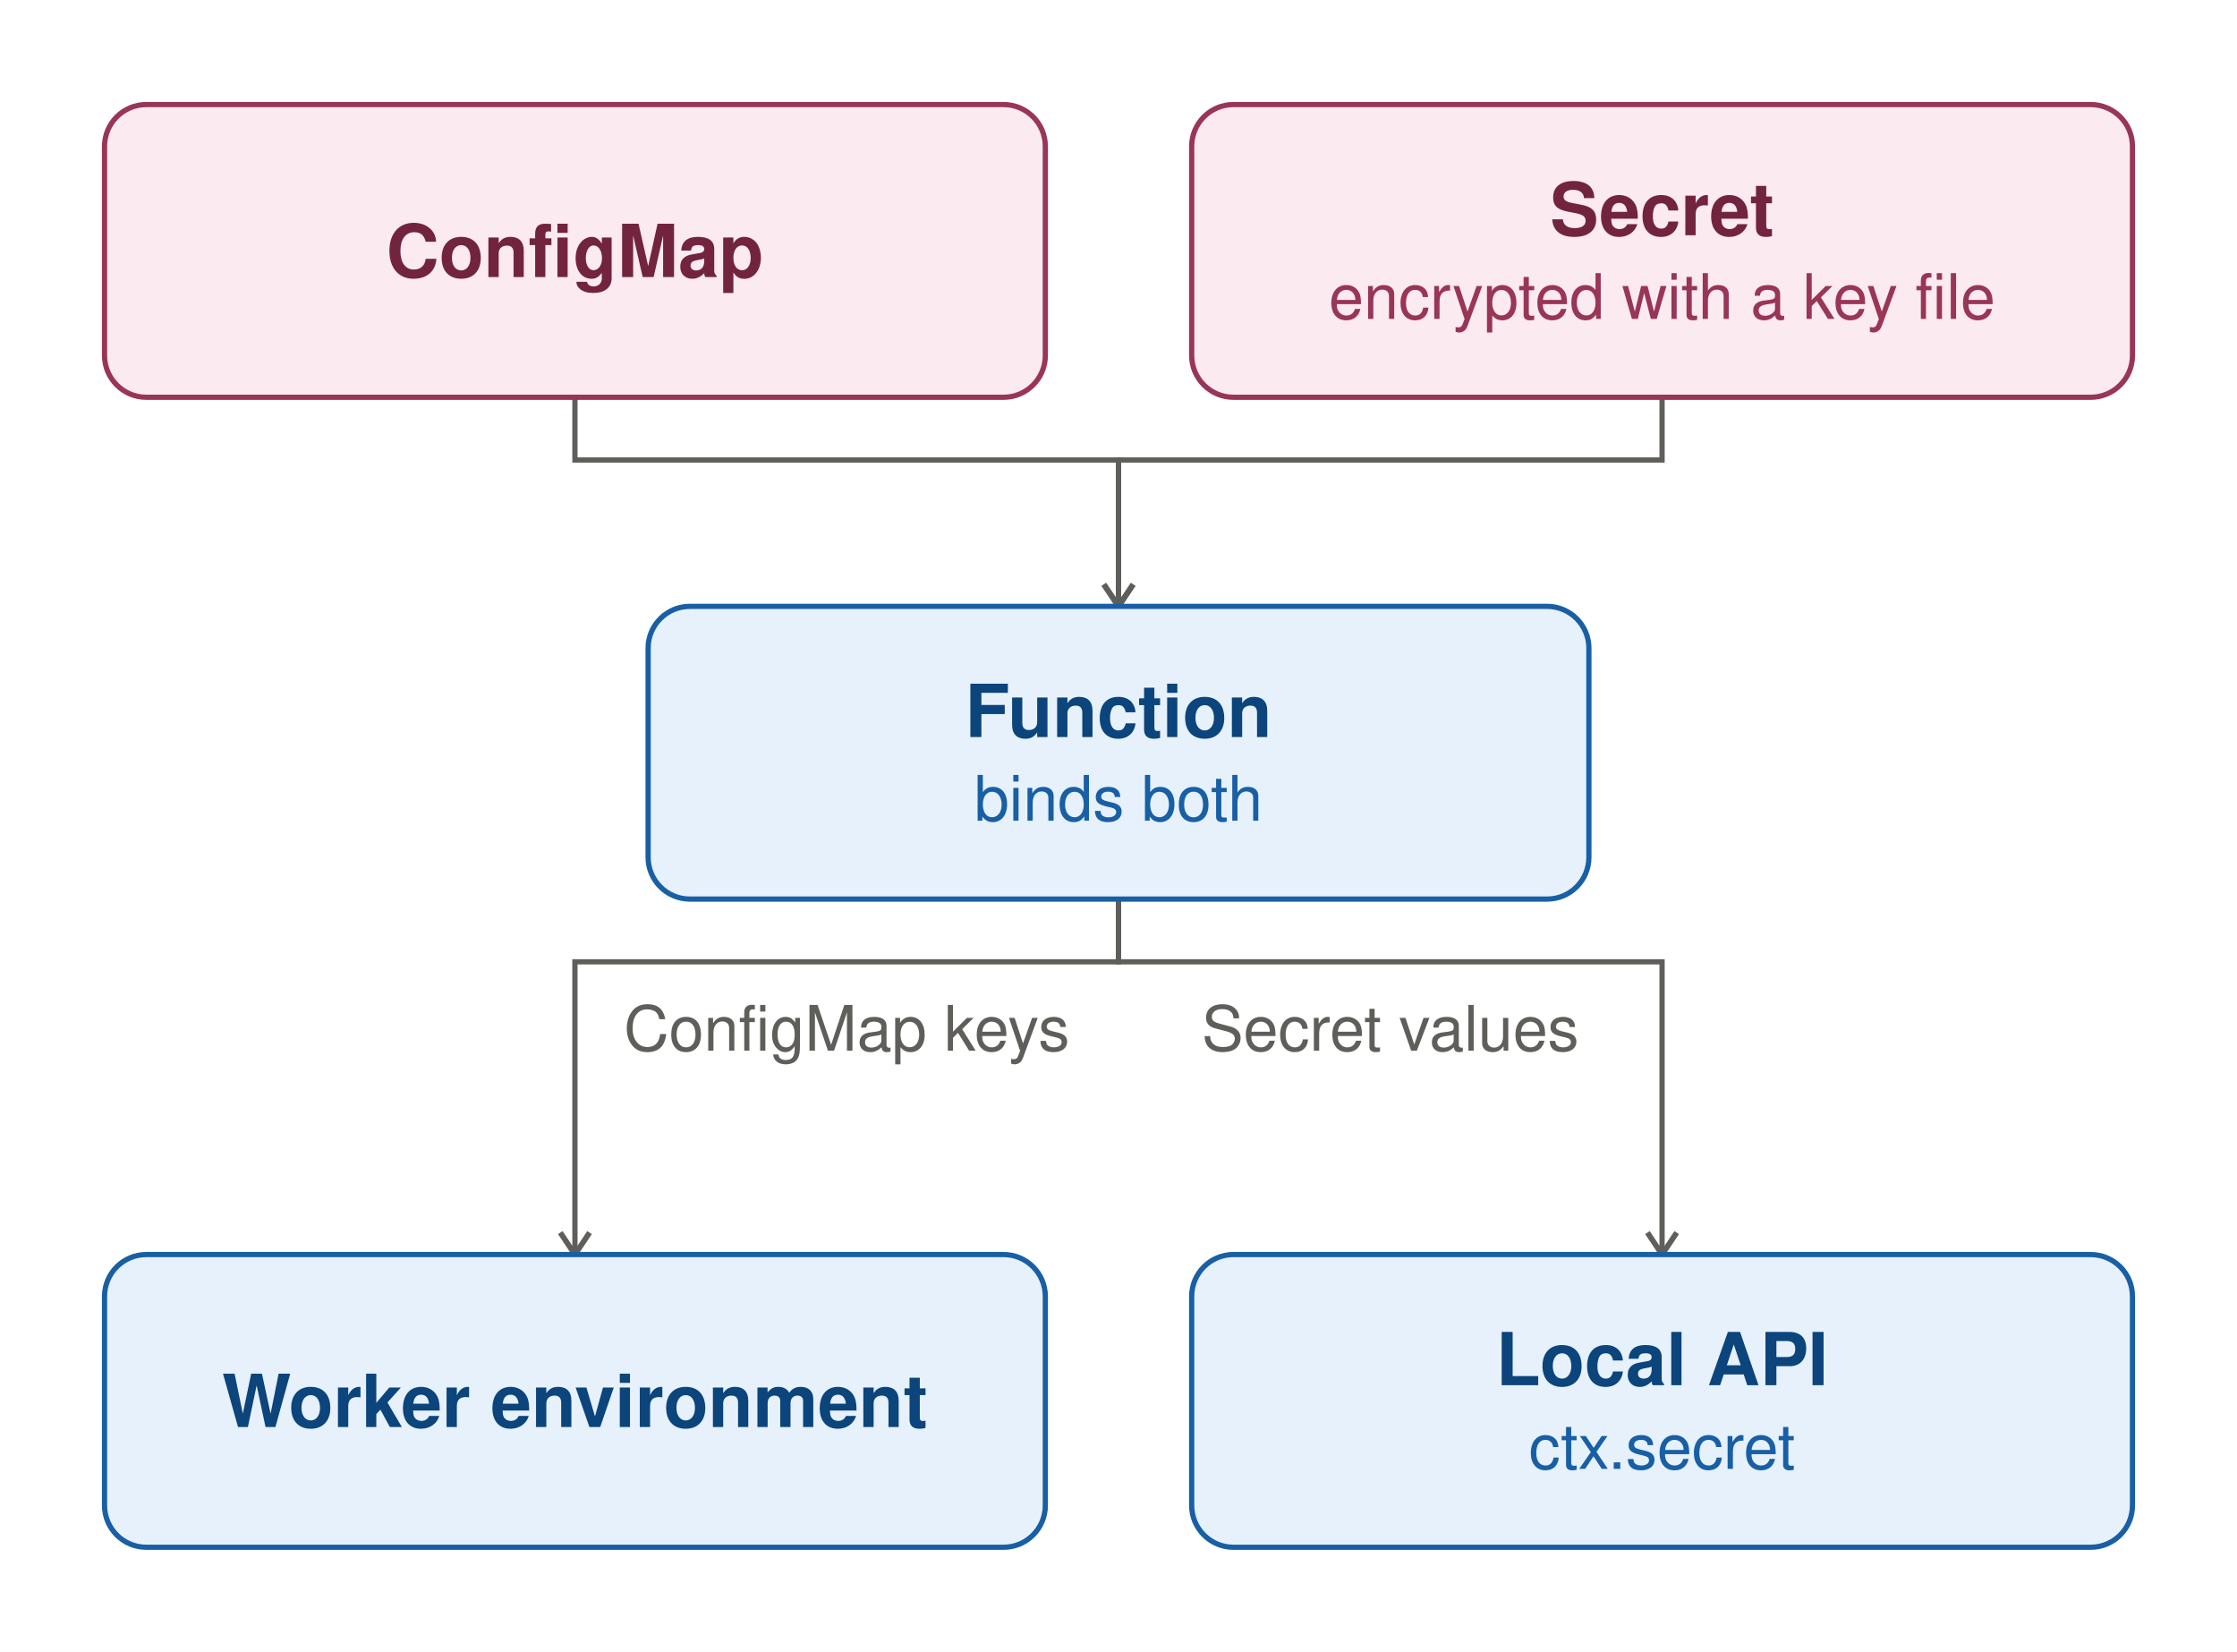
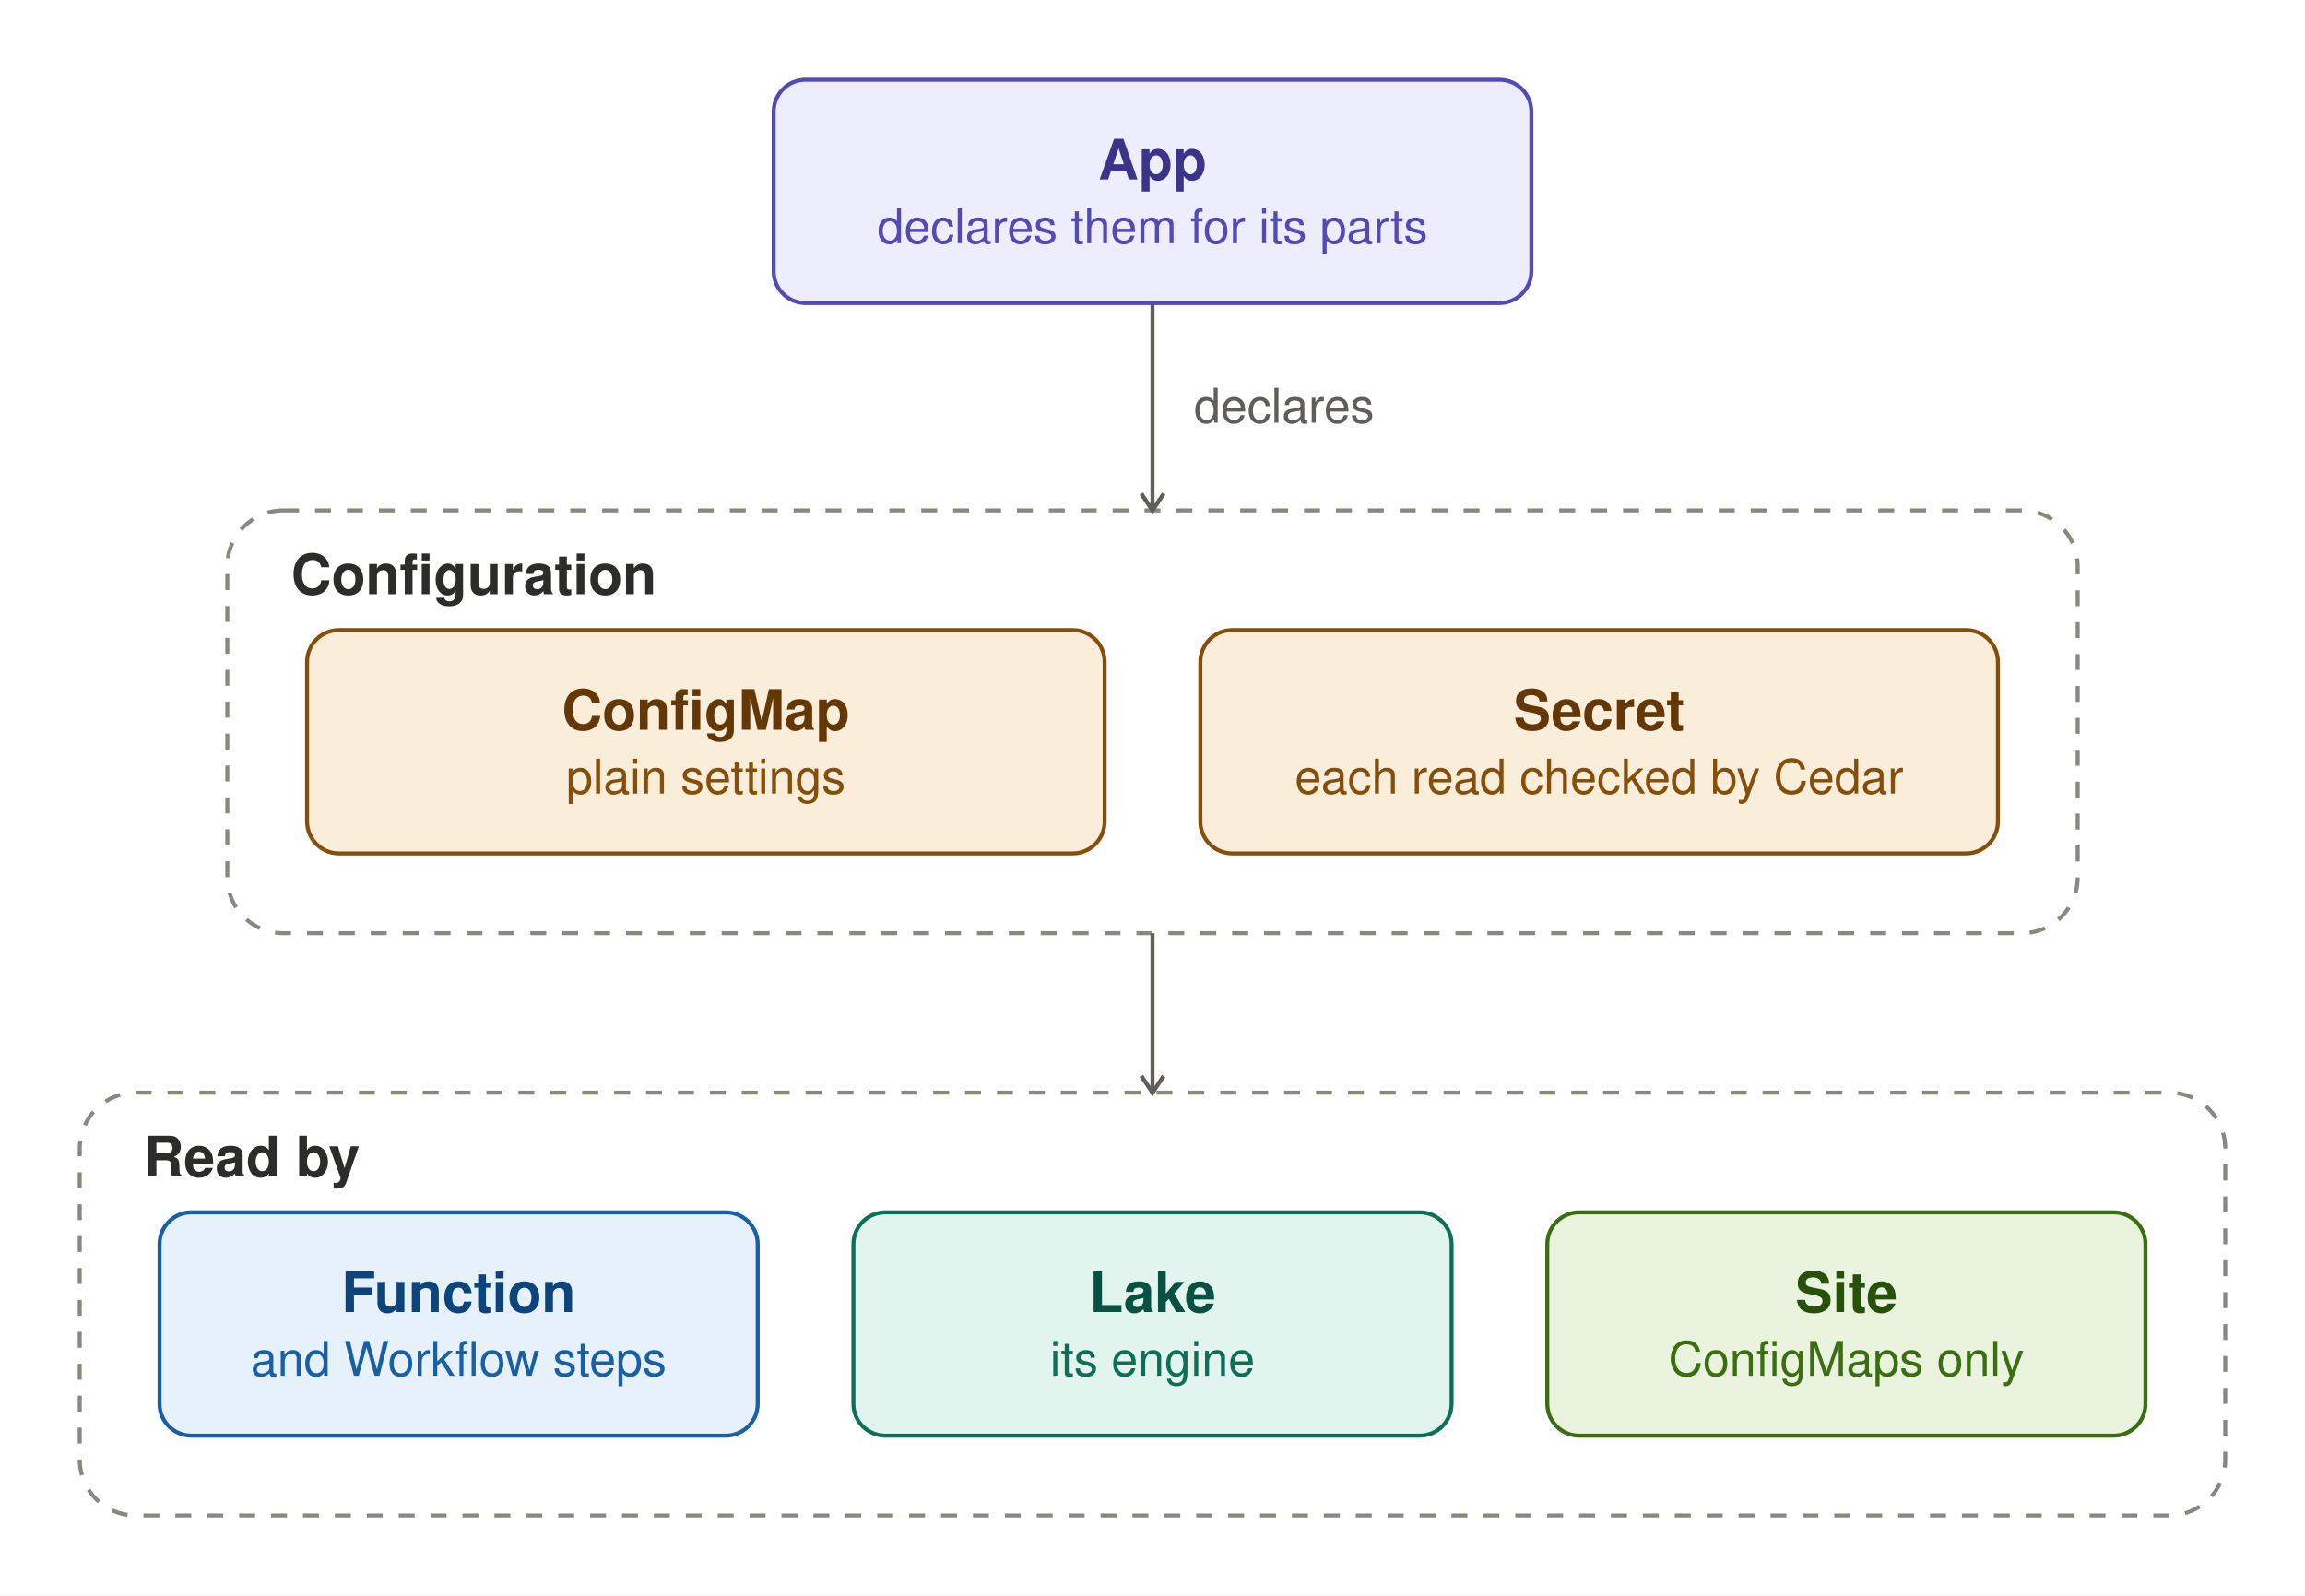
- <svg xmlns="http://www.w3.org/2000/svg" width="428" height="316" viewBox="0 0 428 316" font-family="Helvetica, Arial, sans-serif" text-anchor="middle" data-spec="title: funcd configuration kind: flow  cm: ConfigMap @pink secret: Secret | encrypted with a key file @pink fn: Function | binds both @blue env: Worker environment @blue local: Local API | ctx.secret @blue  cm &gt; fn secret &gt; fn fn &gt; env: ConfigMap keys fn &gt; local: Secret values  " content="&lt;mxfile host=&quot;app.diagrams.net&quot;&gt;&lt;diagram id=&quot;diagram&quot; name=&quot;funcd configuration&quot;&gt;&lt;mxGraphModel dx=&quot;800&quot; dy=&quot;600&quot; grid=&quot;1&quot; gridSize=&quot;10&quot; guides=&quot;1&quot; page=&quot;1&quot; pageWidth=&quot;428&quot; pageHeight=&quot;316&quot; math=&quot;0&quot; shadow=&quot;0&quot;&gt;&lt;root&gt;&lt;mxCell id=&quot;0&quot;/&gt;&lt;mxCell id=&quot;1&quot; parent=&quot;0&quot;/&gt;&lt;mxCell id=&quot;c1&quot; value=&quot;&amp;lt;b&amp;gt;ConfigMap&amp;lt;/b&amp;gt;&quot; style=&quot;rounded=1;absoluteArcSize=1;arcSize=16;whiteSpace=wrap;html=1;fillColor=#FBEAF0;strokeColor=#993556;fontColor=#72243E;fontSize=14;&quot; vertex=&quot;1&quot; parent=&quot;1&quot;&gt;&lt;mxGeometry x=&quot;20&quot; y=&quot;20&quot; width=&quot;180&quot; height=&quot;56&quot; as=&quot;geometry&quot;/&gt;&lt;/mxCell&gt;&lt;mxCell id=&quot;c2&quot; value=&quot;&amp;lt;b&amp;gt;Secret&amp;lt;/b&amp;gt;&amp;lt;br&amp;gt;&amp;lt;font style=&amp;quot;font-size:12px&amp;quot; color=&amp;quot;#993556&amp;quot;&amp;gt;encrypted with a key file&amp;lt;/font&amp;gt;&quot; style=&quot;rounded=1;absoluteArcSize=1;arcSize=16;whiteSpace=wrap;html=1;fillColor=#FBEAF0;strokeColor=#993556;fontColor=#72243E;fontSize=14;&quot; vertex=&quot;1&quot; parent=&quot;1&quot;&gt;&lt;mxGeometry x=&quot;228&quot; y=&quot;20&quot; width=&quot;180&quot; height=&quot;56&quot; as=&quot;geometry&quot;/&gt;&lt;/mxCell&gt;&lt;mxCell id=&quot;c3&quot; value=&quot;&amp;lt;b&amp;gt;Function&amp;lt;/b&amp;gt;&amp;lt;br&amp;gt;&amp;lt;font style=&amp;quot;font-size:12px&amp;quot; color=&amp;quot;#185FA5&amp;quot;&amp;gt;binds both&amp;lt;/font&amp;gt;&quot; style=&quot;rounded=1;absoluteArcSize=1;arcSize=16;whiteSpace=wrap;html=1;fillColor=#E6F1FB;strokeColor=#185FA5;fontColor=#0C447C;fontSize=14;&quot; vertex=&quot;1&quot; parent=&quot;1&quot;&gt;&lt;mxGeometry x=&quot;124&quot; y=&quot;116&quot; width=&quot;180&quot; height=&quot;56&quot; as=&quot;geometry&quot;/&gt;&lt;/mxCell&gt;&lt;mxCell id=&quot;c4&quot; value=&quot;&amp;lt;b&amp;gt;Worker environment&amp;lt;/b&amp;gt;&quot; style=&quot;rounded=1;absoluteArcSize=1;arcSize=16;whiteSpace=wrap;html=1;fillColor=#E6F1FB;strokeColor=#185FA5;fontColor=#0C447C;fontSize=14;&quot; vertex=&quot;1&quot; parent=&quot;1&quot;&gt;&lt;mxGeometry x=&quot;20&quot; y=&quot;240&quot; width=&quot;180&quot; height=&quot;56&quot; as=&quot;geometry&quot;/&gt;&lt;/mxCell&gt;&lt;mxCell id=&quot;c5&quot; value=&quot;&amp;lt;b&amp;gt;Local API&amp;lt;/b&amp;gt;&amp;lt;br&amp;gt;&amp;lt;font style=&amp;quot;font-size:12px&amp;quot; color=&amp;quot;#185FA5&amp;quot;&amp;gt;ctx.secret&amp;lt;/font&amp;gt;&quot; style=&quot;rounded=1;absoluteArcSize=1;arcSize=16;whiteSpace=wrap;html=1;fillColor=#E6F1FB;strokeColor=#185FA5;fontColor=#0C447C;fontSize=14;&quot; vertex=&quot;1&quot; parent=&quot;1&quot;&gt;&lt;mxGeometry x=&quot;228&quot; y=&quot;240&quot; width=&quot;180&quot; height=&quot;56&quot; as=&quot;geometry&quot;/&gt;&lt;/mxCell&gt;&lt;mxCell id=&quot;e1&quot; value=&quot;&quot; style=&quot;edgeStyle=orthogonalEdgeStyle;rounded=0;html=1;jettySize=auto;strokeColor=#5F5E5A;fontColor=#5F5E5A;fontSize=12;labelBackgroundColor=#FFFFFF;endSize=7;endArrow=open;endFill=0;exitX=0.5;exitY=1;exitDx=0;exitDy=0;exitPerimeter=0;entryX=0.5;entryY=0;entryDx=0;entryDy=0;entryPerimeter=0;&quot; edge=&quot;1&quot; parent=&quot;1&quot; source=&quot;c1&quot; target=&quot;c3&quot;&gt;&lt;mxGeometry relative=&quot;1&quot; as=&quot;geometry&quot;&gt;&lt;Array as=&quot;points&quot;&gt;&lt;mxPoint x=&quot;110&quot; y=&quot;88&quot;/&gt;&lt;mxPoint x=&quot;214&quot; y=&quot;88&quot;/&gt;&lt;/Array&gt;&lt;/mxGeometry&gt;&lt;/mxCell&gt;&lt;mxCell id=&quot;e2&quot; value=&quot;&quot; style=&quot;edgeStyle=orthogonalEdgeStyle;rounded=0;html=1;jettySize=auto;strokeColor=#5F5E5A;fontColor=#5F5E5A;fontSize=12;labelBackgroundColor=#FFFFFF;endSize=7;endArrow=open;endFill=0;exitX=0.5;exitY=1;exitDx=0;exitDy=0;exitPerimeter=0;entryX=0.5;entryY=0;entryDx=0;entryDy=0;entryPerimeter=0;&quot; edge=&quot;1&quot; parent=&quot;1&quot; source=&quot;c2&quot; target=&quot;c3&quot;&gt;&lt;mxGeometry relative=&quot;1&quot; as=&quot;geometry&quot;&gt;&lt;Array as=&quot;points&quot;&gt;&lt;mxPoint x=&quot;318&quot; y=&quot;88&quot;/&gt;&lt;mxPoint x=&quot;214&quot; y=&quot;88&quot;/&gt;&lt;/Array&gt;&lt;/mxGeometry&gt;&lt;/mxCell&gt;&lt;mxCell id=&quot;e3&quot; value=&quot;ConfigMap keys&quot; style=&quot;edgeStyle=orthogonalEdgeStyle;rounded=0;html=1;jettySize=auto;strokeColor=#5F5E5A;fontColor=#5F5E5A;fontSize=12;labelBackgroundColor=#FFFFFF;endSize=7;endArrow=open;endFill=0;exitX=0.5;exitY=1;exitDx=0;exitDy=0;exitPerimeter=0;entryX=0.5;entryY=0;entryDx=0;entryDy=0;entryPerimeter=0;&quot; edge=&quot;1&quot; parent=&quot;1&quot; source=&quot;c3&quot; target=&quot;c4&quot;&gt;&lt;mxGeometry x=&quot;-0.256&quot; relative=&quot;1&quot; as=&quot;geometry&quot;&gt;&lt;Array as=&quot;points&quot;&gt;&lt;mxPoint x=&quot;214&quot; y=&quot;184&quot;/&gt;&lt;mxPoint x=&quot;110&quot; y=&quot;184&quot;/&gt;&lt;/Array&gt;&lt;mxPoint x=&quot;0&quot; y=&quot;13&quot; as=&quot;offset&quot;/&gt;&lt;/mxGeometry&gt;&lt;/mxCell&gt;&lt;mxCell id=&quot;e4&quot; value=&quot;Secret values&quot; style=&quot;edgeStyle=orthogonalEdgeStyle;rounded=0;html=1;jettySize=auto;strokeColor=#5F5E5A;fontColor=#5F5E5A;fontSize=12;labelBackgroundColor=#FFFFFF;endSize=7;endArrow=open;endFill=0;exitX=0.5;exitY=1;exitDx=0;exitDy=0;exitPerimeter=0;entryX=0.5;entryY=0;entryDx=0;entryDy=0;entryPerimeter=0;&quot; edge=&quot;1&quot; parent=&quot;1&quot; source=&quot;c3&quot; target=&quot;c5&quot;&gt;&lt;mxGeometry x=&quot;-0.256&quot; relative=&quot;1&quot; as=&quot;geometry&quot;&gt;&lt;Array as=&quot;points&quot;&gt;&lt;mxPoint x=&quot;214&quot; y=&quot;184&quot;/&gt;&lt;mxPoint x=&quot;318&quot; y=&quot;184&quot;/&gt;&lt;/Array&gt;&lt;mxPoint x=&quot;0&quot; y=&quot;13&quot; as=&quot;offset&quot;/&gt;&lt;/mxGeometry&gt;&lt;/mxCell&gt;&lt;/root&gt;&lt;/mxGraphModel&gt;&lt;/diagram&gt;&lt;/mxfile&gt;">
-   <rect width="428" height="316" fill="#FFFFFF" />
+ <svg xmlns="http://www.w3.org/2000/svg" width="578" height="400" viewBox="0 0 578 400" font-family="Helvetica, Arial, sans-serif" text-anchor="middle" data-spec="title: funcd configuration kind: flow  app: App | declares them for its parts @purple [Configuration] amber right cfg: ConfigMap | plain settings sec: Secret | each read checked by Cedar [/] [Read by] gray right fn: Function | and Workflow steps @blue lake: Lake | its engine @teal site: Site | ConfigMaps only @green [/]  app &gt; Configuration: declares Configuration &gt; Read by " content="&lt;mxfile host=&quot;app.diagrams.net&quot;&gt;&lt;diagram id=&quot;diagram&quot; name=&quot;funcd configuration&quot;&gt;&lt;mxGraphModel dx=&quot;800&quot; dy=&quot;600&quot; grid=&quot;1&quot; gridSize=&quot;10&quot; guides=&quot;1&quot; page=&quot;1&quot; pageWidth=&quot;578&quot; pageHeight=&quot;400&quot; math=&quot;0&quot; shadow=&quot;0&quot;&gt;&lt;root&gt;&lt;mxCell id=&quot;0&quot;/&gt;&lt;mxCell id=&quot;1&quot; parent=&quot;0&quot;/&gt;&lt;mxCell id=&quot;c1&quot; value=&quot;&amp;lt;b&amp;gt;App&amp;lt;/b&amp;gt;&amp;lt;br&amp;gt;&amp;lt;font style=&amp;quot;font-size:12px&amp;quot; color=&amp;quot;#534AB7&amp;quot;&amp;gt;declares them for its parts&amp;lt;/font&amp;gt;&quot; style=&quot;rounded=1;absoluteArcSize=1;arcSize=16;whiteSpace=wrap;html=1;fillColor=#EEEDFE;strokeColor=#534AB7;fontColor=#3C3489;fontSize=14;&quot; vertex=&quot;1&quot; parent=&quot;1&quot;&gt;&lt;mxGeometry x=&quot;194&quot; y=&quot;20&quot; width=&quot;190&quot; height=&quot;56&quot; as=&quot;geometry&quot;/&gt;&lt;/mxCell&gt;&lt;mxCell id=&quot;c2&quot; value=&quot;Configuration&quot; style=&quot;rounded=1;absoluteArcSize=1;arcSize=28;dashed=1;fillColor=none;strokeColor=#888780;fontStyle=1;fontSize=14;fontColor=#2C2C2A;align=left;verticalAlign=top;spacingLeft=10;spacingTop=2;html=1;container=1;collapsible=0;&quot; vertex=&quot;1&quot; parent=&quot;1&quot;&gt;&lt;mxGeometry x=&quot;57&quot; y=&quot;128&quot; width=&quot;464.0&quot; height=&quot;106.0&quot; as=&quot;geometry&quot;/&gt;&lt;/mxCell&gt;&lt;mxCell id=&quot;c3&quot; value=&quot;&amp;lt;b&amp;gt;ConfigMap&amp;lt;/b&amp;gt;&amp;lt;br&amp;gt;&amp;lt;font style=&amp;quot;font-size:12px&amp;quot; color=&amp;quot;#854F0B&amp;quot;&amp;gt;plain settings&amp;lt;/font&amp;gt;&quot; style=&quot;rounded=1;absoluteArcSize=1;arcSize=16;whiteSpace=wrap;html=1;fillColor=#FAEEDA;strokeColor=#854F0B;fontColor=#633806;fontSize=14;&quot; vertex=&quot;1&quot; parent=&quot;c2&quot;&gt;&lt;mxGeometry x=&quot;20&quot; y=&quot;30&quot; width=&quot;200&quot; height=&quot;56&quot; as=&quot;geometry&quot;/&gt;&lt;/mxCell&gt;&lt;mxCell id=&quot;c4&quot; value=&quot;&amp;lt;b&amp;gt;Secret&amp;lt;/b&amp;gt;&amp;lt;br&amp;gt;&amp;lt;font style=&amp;quot;font-size:12px&amp;quot; color=&amp;quot;#854F0B&amp;quot;&amp;gt;each read checked by Cedar&amp;lt;/font&amp;gt;&quot; style=&quot;rounded=1;absoluteArcSize=1;arcSize=16;whiteSpace=wrap;html=1;fillColor=#FAEEDA;strokeColor=#854F0B;fontColor=#633806;fontSize=14;&quot; vertex=&quot;1&quot; parent=&quot;c2&quot;&gt;&lt;mxGeometry x=&quot;244&quot; y=&quot;30&quot; width=&quot;200&quot; height=&quot;56&quot; as=&quot;geometry&quot;/&gt;&lt;/mxCell&gt;&lt;mxCell id=&quot;c5&quot; value=&quot;Read by&quot; style=&quot;rounded=1;absoluteArcSize=1;arcSize=28;dashed=1;fillColor=none;strokeColor=#888780;fontStyle=1;fontSize=14;fontColor=#2C2C2A;align=left;verticalAlign=top;spacingLeft=10;spacingTop=2;html=1;container=1;collapsible=0;&quot; vertex=&quot;1&quot; parent=&quot;1&quot;&gt;&lt;mxGeometry x=&quot;20&quot; y=&quot;274&quot; width=&quot;538.0&quot; height=&quot;106.0&quot; as=&quot;geometry&quot;/&gt;&lt;/mxCell&gt;&lt;mxCell id=&quot;c6&quot; value=&quot;&amp;lt;b&amp;gt;Function&amp;lt;/b&amp;gt;&amp;lt;br&amp;gt;&amp;lt;font style=&amp;quot;font-size:12px&amp;quot; color=&amp;quot;#185FA5&amp;quot;&amp;gt;and Workflow steps&amp;lt;/font&amp;gt;&quot; style=&quot;rounded=1;absoluteArcSize=1;arcSize=16;whiteSpace=wrap;html=1;fillColor=#E6F1FB;strokeColor=#185FA5;fontColor=#0C447C;fontSize=14;&quot; vertex=&quot;1&quot; parent=&quot;c5&quot;&gt;&lt;mxGeometry x=&quot;20&quot; y=&quot;30&quot; width=&quot;150&quot; height=&quot;56&quot; as=&quot;geometry&quot;/&gt;&lt;/mxCell&gt;&lt;mxCell id=&quot;c7&quot; value=&quot;&amp;lt;b&amp;gt;Lake&amp;lt;/b&amp;gt;&amp;lt;br&amp;gt;&amp;lt;font style=&amp;quot;font-size:12px&amp;quot; color=&amp;quot;#0F6E56&amp;quot;&amp;gt;its engine&amp;lt;/font&amp;gt;&quot; style=&quot;rounded=1;absoluteArcSize=1;arcSize=16;whiteSpace=wrap;html=1;fillColor=#E1F5EE;strokeColor=#0F6E56;fontColor=#085041;fontSize=14;&quot; vertex=&quot;1&quot; parent=&quot;c5&quot;&gt;&lt;mxGeometry x=&quot;194&quot; y=&quot;30&quot; width=&quot;150&quot; height=&quot;56&quot; as=&quot;geometry&quot;/&gt;&lt;/mxCell&gt;&lt;mxCell id=&quot;c8&quot; value=&quot;&amp;lt;b&amp;gt;Site&amp;lt;/b&amp;gt;&amp;lt;br&amp;gt;&amp;lt;font style=&amp;quot;font-size:12px&amp;quot; color=&amp;quot;#3B6D11&amp;quot;&amp;gt;ConfigMaps only&amp;lt;/font&amp;gt;&quot; style=&quot;rounded=1;absoluteArcSize=1;arcSize=16;whiteSpace=wrap;html=1;fillColor=#EAF3DE;strokeColor=#3B6D11;fontColor=#27500A;fontSize=14;&quot; vertex=&quot;1&quot; parent=&quot;c5&quot;&gt;&lt;mxGeometry x=&quot;368&quot; y=&quot;30&quot; width=&quot;150&quot; height=&quot;56&quot; as=&quot;geometry&quot;/&gt;&lt;/mxCell&gt;&lt;mxCell id=&quot;e1&quot; value=&quot;declares&quot; style=&quot;edgeStyle=orthogonalEdgeStyle;rounded=0;html=1;jettySize=auto;strokeColor=#5F5E5A;fontColor=#5F5E5A;fontSize=12;labelBackgroundColor=#FFFFFF;endSize=7;endArrow=open;endFill=0;exitX=0.5;exitY=1;exitDx=0;exitDy=0;exitPerimeter=0;entryX=0.5;entryY=0;entryDx=0;entryDy=0;entryPerimeter=0;&quot; edge=&quot;1&quot; parent=&quot;1&quot; source=&quot;c1&quot; target=&quot;c2&quot;&gt;&lt;mxGeometry x=&quot;0.000&quot; relative=&quot;1&quot; as=&quot;geometry&quot;&gt;&lt;mxPoint x=&quot;33&quot; y=&quot;0&quot; as=&quot;offset&quot;/&gt;&lt;/mxGeometry&gt;&lt;/mxCell&gt;&lt;mxCell id=&quot;e2&quot; value=&quot;&quot; style=&quot;edgeStyle=orthogonalEdgeStyle;rounded=0;html=1;jettySize=auto;strokeColor=#5F5E5A;fontColor=#5F5E5A;fontSize=12;labelBackgroundColor=#FFFFFF;endSize=7;endArrow=open;endFill=0;exitX=0.5;exitY=1;exitDx=0;exitDy=0;exitPerimeter=0;entryX=0.5;entryY=0;entryDx=0;entryDy=0;entryPerimeter=0;&quot; edge=&quot;1&quot; parent=&quot;1&quot; source=&quot;c2&quot; target=&quot;c5&quot;&gt;&lt;mxGeometry relative=&quot;1&quot; as=&quot;geometry&quot;&gt;&lt;/mxGeometry&gt;&lt;/mxCell&gt;&lt;/root&gt;&lt;/mxGraphModel&gt;&lt;/diagram&gt;&lt;/mxfile&gt;">
+   <rect width="578" height="400" fill="#FFFFFF" />
  <defs>
    <marker id="a" viewBox="0 0 10 10" refX="8" refY="5" markerWidth="7" markerHeight="7" orient="auto-start-reverse">
      <path d="M2 1L8 5L2 9" fill="none" stroke="#5F5E5A" stroke-width="1.5" />
    </marker>
  </defs>
-   <path d="M110 76V88H214V116" fill="none" stroke="#5F5E5A" marker-end="url(#a)" />
-   <path d="M318 76V88H214V116" fill="none" stroke="#5F5E5A" marker-end="url(#a)" />
-   <path d="M214 172V184H110V240" fill="none" stroke="#5F5E5A" marker-end="url(#a)" />
-   <text x="162" y="201" font-size="12" fill="#5F5E5A">ConfigMap keys</text>
-   <path d="M214 172V184H318V240" fill="none" stroke="#5F5E5A" marker-end="url(#a)" />
-   <text x="266" y="201" font-size="12" fill="#5F5E5A">Secret values</text>
-   <rect x="20" y="20" width="180" height="56" rx="8" fill="#FBEAF0" stroke="#993556" />
-   <text x="110" y="53" font-size="14" font-weight="600" fill="#72243E">ConfigMap</text>
-   <rect x="228" y="20" width="180" height="56" rx="8" fill="#FBEAF0" stroke="#993556" />
-   <text x="318" y="45" font-size="14" font-weight="600" fill="#72243E">Secret</text>
-   <text x="318" y="61" font-size="12" fill="#993556">encrypted with a key file</text>
-   <rect x="124" y="116" width="180" height="56" rx="8" fill="#E6F1FB" stroke="#185FA5" />
-   <text x="214" y="141" font-size="14" font-weight="600" fill="#0C447C">Function</text>
-   <text x="214" y="157" font-size="12" fill="#185FA5">binds both</text>
-   <rect x="20" y="240" width="180" height="56" rx="8" fill="#E6F1FB" stroke="#185FA5" />
-   <text x="110" y="273" font-size="14" font-weight="600" fill="#0C447C">Worker environment</text>
-   <rect x="228" y="240" width="180" height="56" rx="8" fill="#E6F1FB" stroke="#185FA5" />
-   <text x="318" y="265" font-size="14" font-weight="600" fill="#0C447C">Local API</text>
-   <text x="318" y="281" font-size="12" fill="#185FA5">ctx.secret</text>
+   <rect x="57" y="128" width="464.0" height="106.0" rx="14" fill="none" stroke="#888780" stroke-dasharray="4 4" />
+   <text x="73" y="149" text-anchor="start" font-size="14" font-weight="600" fill="#2C2C2A">Configuration</text>
+   <rect x="20" y="274" width="538.0" height="106.0" rx="14" fill="none" stroke="#888780" stroke-dasharray="4 4" />
+   <text x="36" y="295" text-anchor="start" font-size="14" font-weight="600" fill="#2C2C2A">Read by</text>
+   <path d="M289 76V128" fill="none" stroke="#5F5E5A" marker-end="url(#a)" />
+   <text x="322" y="106" font-size="12" fill="#5F5E5A">declares</text>
+   <path d="M289 234.0V274" fill="none" stroke="#5F5E5A" marker-end="url(#a)" />
+   <rect x="194" y="20" width="190" height="56" rx="8" fill="#EEEDFE" stroke="#534AB7" />
+   <text x="289" y="45" font-size="14" font-weight="600" fill="#3C3489">App</text>
+   <text x="289" y="61" font-size="12" fill="#534AB7">declares them for its parts</text>
+   <rect x="77" y="158" width="200" height="56" rx="8" fill="#FAEEDA" stroke="#854F0B" />
+   <text x="177" y="183" font-size="14" font-weight="600" fill="#633806">ConfigMap</text>
+   <text x="177" y="199" font-size="12" fill="#854F0B">plain settings</text>
+   <rect x="301" y="158" width="200" height="56" rx="8" fill="#FAEEDA" stroke="#854F0B" />
+   <text x="401" y="183" font-size="14" font-weight="600" fill="#633806">Secret</text>
+   <text x="401" y="199" font-size="12" fill="#854F0B">each read checked by Cedar</text>
+   <rect x="40" y="304" width="150" height="56" rx="8" fill="#E6F1FB" stroke="#185FA5" />
+   <text x="115" y="329" font-size="14" font-weight="600" fill="#0C447C">Function</text>
+   <text x="115" y="345" font-size="12" fill="#185FA5">and Workflow steps</text>
+   <rect x="214" y="304" width="150" height="56" rx="8" fill="#E1F5EE" stroke="#0F6E56" />
+   <text x="289" y="329" font-size="14" font-weight="600" fill="#085041">Lake</text>
+   <text x="289" y="345" font-size="12" fill="#0F6E56">its engine</text>
+   <rect x="388" y="304" width="150" height="56" rx="8" fill="#EAF3DE" stroke="#3B6D11" />
+   <text x="463" y="329" font-size="14" font-weight="600" fill="#27500A">Site</text>
+   <text x="463" y="345" font-size="12" fill="#3B6D11">ConfigMaps only</text>
</svg>
